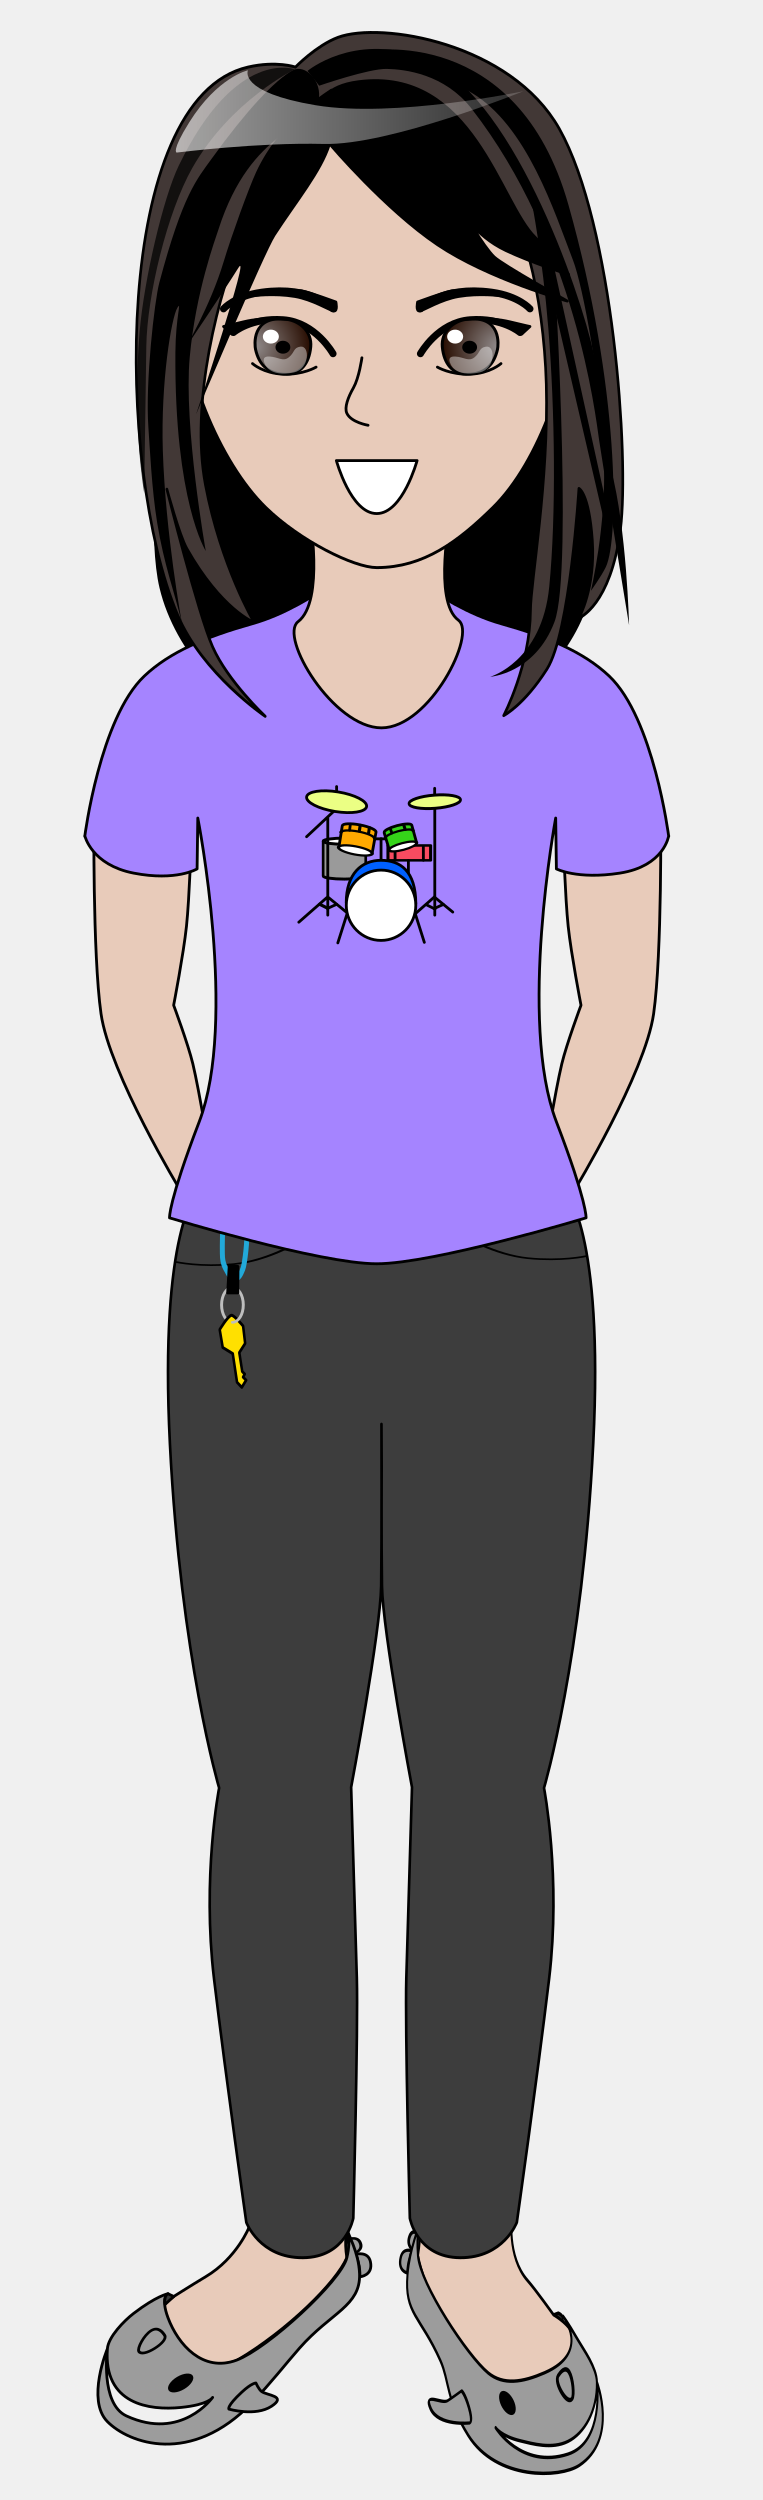
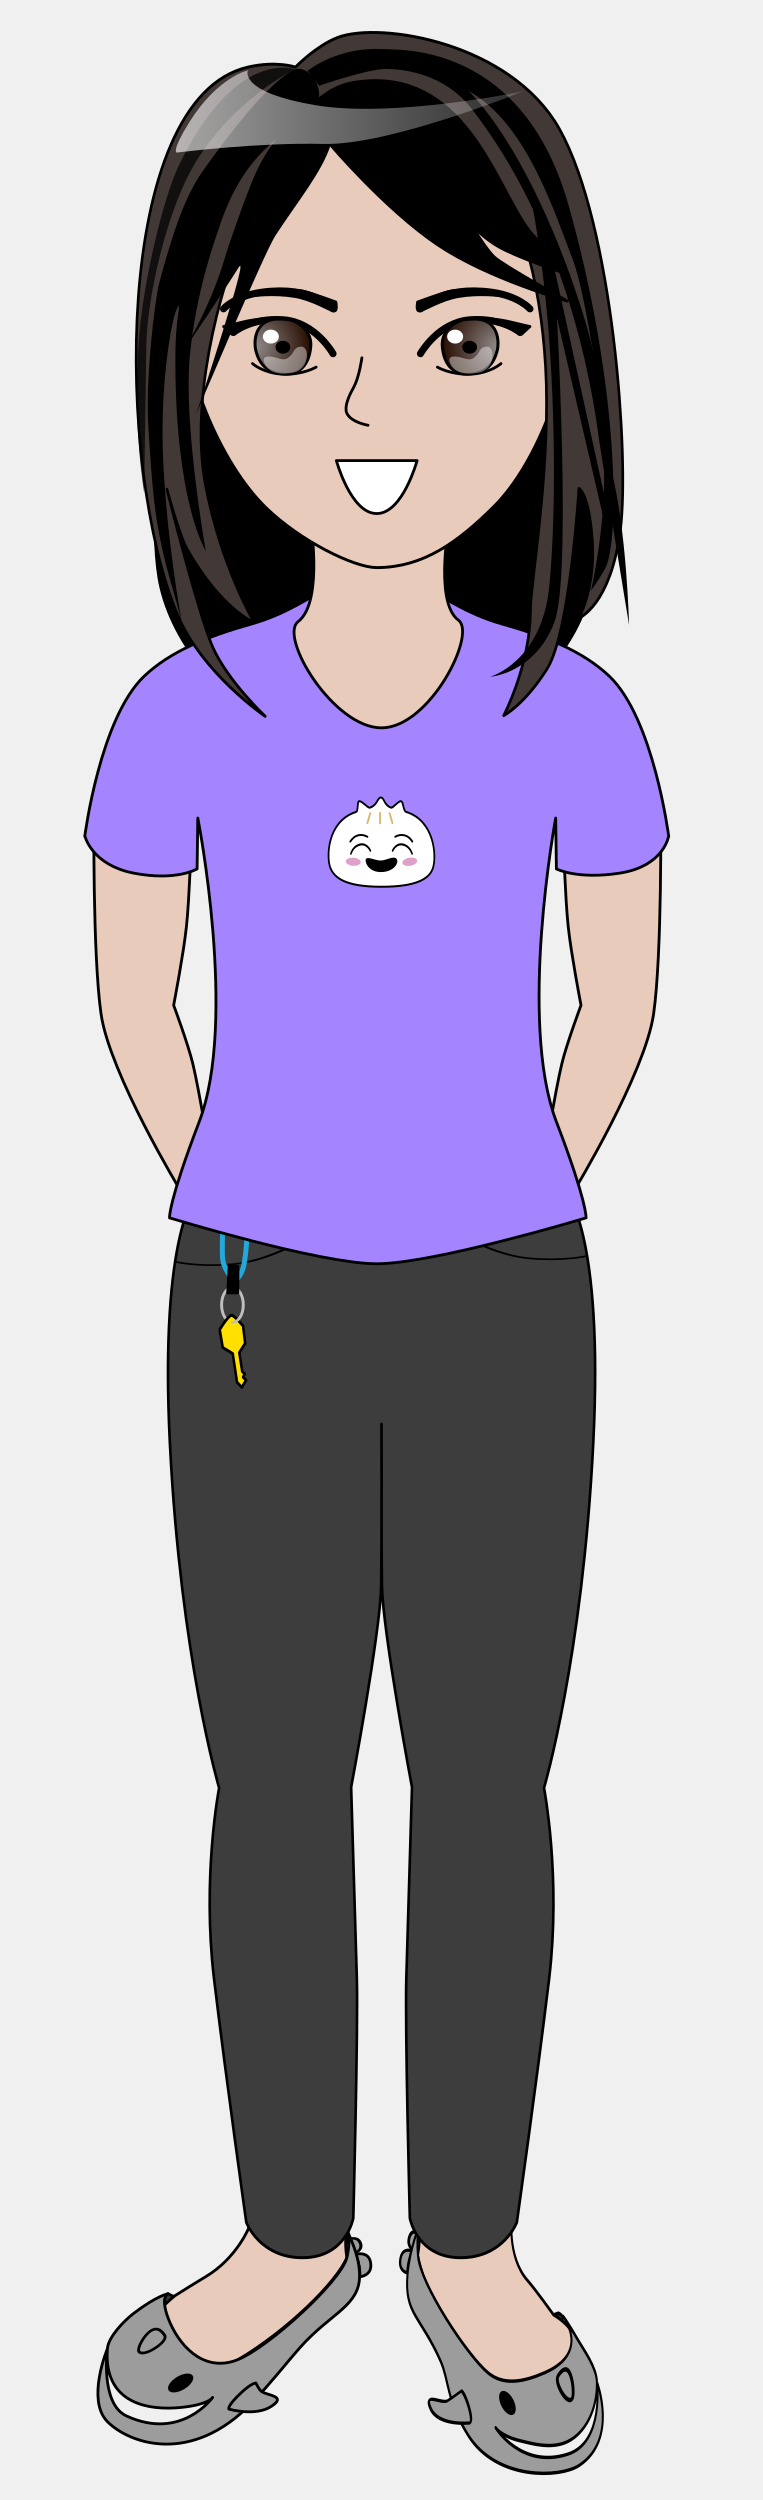
<svg xmlns="http://www.w3.org/2000/svg" viewBox="0 0 1080 3539" xml:space="preserve" style="fill-rule:evenodd;clip-rule:evenodd;stroke-linecap:round;stroke-linejoin:round;stroke-miterlimit:1.5">
  <path style="fill:none" d="M0 0h1080v1973H0z" transform="scale(1 1.79372)" />
  <path d="M307 245.038s-53.025 391.151-27.606 506.584C315.941 917.588 533.313 1012 533.313 1012s222.333-112.688 247.473-259.299C799.216 645.229 741 245.038 741 245.038S675.188 99.5 533.313 99.5 307 245.038 307 245.038Z" style="stroke:#000;stroke-width:3.42px" transform="matrix(1.21183 0 0 1.12274 -110.776 -12.213)" />
  <path d="m491 3155-7.741 56.92S495.143 3195.56 495 3185c-.143-10.56-4-30-4-30Z" style="fill:#3f3f3f;stroke:#000;stroke-width:4px" />
  <path d="M491 3196c-3.852-24.4 0-41 0-41s-13.776-34.96-73-25c-59.224 9.96-65 22-65 22s-17.339 44.51-62 71c-16.077 9.54-53.182 33-53.182 33s-31.672 36.63-11.818 62c20 25.56 88.93 35.46 110 23 71-42 140-110 155-145Z" style="fill:#e8cbba;stroke:#000;stroke-width:4px" />
  <path d="M509 3219s17.051-1.44 13-19c-3-13-18-9-18-9s3.167 10.33 4 15c.828 4.64 1 13 1 13Z" style="fill:#9c9c9c;stroke:#000;stroke-width:3.53px" transform="matrix(1.12767 0 0 1.13996 -64.346 -446.518)" />
  <path d="M509 3219s17.051-1.44 13-19c-3-13-18-9-18-9s3.167 10.33 4 15c.828 4.64 1 13 1 13Z" style="fill:#9c9c9c;stroke:#000;stroke-width:4.61px" transform="matrix(.94015 -.2006 .1591 .7457 -490.547 892.114)" />
  <path d="M491 3155s6.788 12.39 0 41c-7.792 32.84-112.032 128.51-156 145-48 18-83-22-97.182-60-10.815-28.98 0-34 0-34s-16.291 2.98-48.818 28c-13 10-35.774 33-37 50-5.665 78.58 59.231 87.48 104 83 40-4 45-14.22 45-14.22S257 3456 179 3420c-37.436-17.28-27-95-27-95s-30.211 72.26 0 103c30.211 30.74 118.453 63.24 205-27 26.565-27.7 47.166-54.48 67-77 44.784-50.85 86.469-59.46 85-105-1-31-16.816-56.49-18-64Z" style="fill:#9c9c9c;stroke:#000;stroke-width:4px" />
  <ellipse cx="432" cy="3424" rx="20" ry="10" transform="rotate(-30.796 251.946 3718.66)" />
  <path d="M458.877 3418.61c12.142 0 13.123 12.32 13.123 18.39s-10.187 9.41-22.329 9.41c-12.142 0-21.671-3.34-21.671-9.41s18.735-18.39 30.877-18.39Z" style="fill:#9c9c9c;stroke:#000;stroke-width:4.34px" transform="matrix(.8301 -.51574 .45577 .73358 -1725.16 1028.14)" />
  <path d="M323.805 3434s37.536 10.86 60.195-4-6.228-15.17-14-21c-4-3-8-12-8-12s-6 0-20 13c-21.984 20.41-18.195 24-18.195 24Z" style="fill:#9c9c9c;stroke:#000;stroke-width:4px" transform="translate(.249 -23.637)" />
  <path d="m237.818 3247 8.182 4-12.249 11s-1.295-4.51 0-9.28c1.295-4.78 4.067-5.72 4.067-5.72Z" style="fill:#383838;stroke:#000;stroke-width:4px" />
  <path d="m491 3155-7.741 56.92S495.143 3195.56 495 3185c-.143-10.56-4-30-4-30Z" style="fill:#3f3f3f;stroke:#000;stroke-width:4px" transform="matrix(-.72308 -.04675 -.07836 1.21187 1197.14 -657.16)" />
  <path d="m234.861 3251.36 11.139 2.61-21.828 20.04s-2.431-11.78-1.136-16.56c1.295-4.77 11.825-6.09 11.825-6.09Z" style="fill:#383838;stroke:#000;stroke-width:4.38px" transform="matrix(-.59206 -.03828 -.07406 1.14535 1170.035 -440.458)" />
  <path d="M491 3196c-3.852-24.4 0-41 0-41s-12.105-19.74-73-25c-68.272-5.9-105.217 12.21-105.217 12.21s5.7 48.27-38.961 74.76c-16.076 9.54-54.364 37.53-54.364 37.53s-92.557 26.14-19.952 63.19C226.799 3331.62 305.7 3353.84 336 3341c75.958-32.18 140-110 155-145Z" style="fill:#e8cbba;stroke:#000;stroke-width:4px" transform="matrix(-.72308 -.04675 -.07836 1.21187 1197.14 -657.16)" />
  <path d="M509 3219s17.051-1.44 13-19c-3-13-18-9-18-9s3.167 10.33 4 15c.828 4.64 1 13 1 13Z" style="fill:#9c9c9c;stroke:#000;stroke-width:4.06px" transform="matrix(-.8154 -.05272 -.0728 1.12583 1225.917 -379.64)" />
  <path d="M509 3219s17.051-1.44 13-19c-3-13-18-9-18-9s3.167 10.33 4 15c.828 4.64 1 13 1 13Z" style="fill:#9c9c9c;stroke:#000;stroke-width:5.46px" transform="matrix(-.66408 -.28705 -.17348 .89626 1481.938 446.901)" />
  <path d="M491 3155s6.788 12.39 0 41c-7.792 32.84-109.715 113.25-151.905 131.31-30.77 13.18-67.632 8.42-109.829-4.58-88.329-27.2-28.611-67.06-28.611-67.06s-8.258 4.94-33.1 27.18c-11.766 10.53-39.093 29.97-41.403 46.93-4.615 33.89 18.309 60.42 48.79 71.03 30.863 10.75 69.456 5.34 91.98 3.08 40-4 51.063-13.62 51.063-13.62s-55.436 46.74-144.646 25.33c-69.41-16.65-47.187-85.82-47.187-85.82s-49.315 64.77 23.95 98.13c35.785 16.29 159.603 23.75 220.232-26.58 47.776-39.65 43.745-62.2 63.58-84.72 44.784-50.85 76.555-52.07 75.086-97.61-1-31-16.816-56.49-18-64Z" style="fill:#9c9c9c;stroke:#000;stroke-width:4px" transform="matrix(-.72308 -.04675 -.07836 1.21187 1197.14 -657.16)" />
  <ellipse cx="432" cy="3424" rx="20" ry="10" transform="matrix(-.53164 -.70096 -.51001 .9827 2694.242 339.697)" />
  <path d="M458.877 3418.61c12.142 0 13.123 12.32 13.123 18.39s-10.187 9.41-22.329 9.41c-12.142 0-21.671-3.34-21.671-9.41s18.735-18.39 30.877-18.39Z" style="fill:#9c9c9c;stroke:#000;stroke-width:5.84px" transform="matrix(-.44672 -.74465 -.52053 .79482 2790.158 982.505)" />
  <path d="M331.537 3424.97s47.727 14.86 70.385 0c22.659-14.86-14.309-8.08-22.081-13.91-4-3-16.561-14.82-16.561-14.82s-6.543 1.05-21.28 13.76c-14.603 12.59-10.463 14.97-10.463 14.97Z" style="fill:#9c9c9c;stroke:#000;stroke-width:3.57px" transform="matrix(-.7898 -.28591 -.45708 1.26263 2492.612 -799.778)" />
  <path d="M874.417 1686s-180.307 44-299.827 44c-162.074 0-281.59-44-281.59-44s-61.342 54.31-44.138 358S327 2531 327 2531s-27.538 126.4-8 271 51.152 344 51.152 344 21.083 50.37 89.848 50c68.765-.37 80-56 80-56s7.837-268.91 5.608-340c-2.23-71.09-9.03-270-9.03-270s46.565-220.58 47.655-285c1.09-64.42.484-229 .484-229l.336 61s-.606 103.58.484 168c1.09 64.41 47.655 285 47.655 285s-6.8 198.91-9.03 270c-2.229 71.09 5.608 340 5.608 340s11.235 55.62 80 56c68.764.37 89.848-50 89.848-50s31.613-199.4 51.152-344c19.538-144.6-8-271-8-271s60.934-183.31 78.138-487c17.204-303.69-44.138-358-44.138-358" style="fill:#3d3d3d;stroke:#000;stroke-width:4.22px" transform="matrix(.89166 0 0 1 18.633 0)" />
  <path d="M3906.78 1757.73s-44.68 59.29-93.44 70.05c-48.76 10.75-84.52-6.49-84.52-6.49" style="fill:none;stroke:#000;stroke-width:5.25px" transform="matrix(.97819 0 0 .4519 -3398.33 963.409)" />
  <path d="M3906.78 1757.73s-44.68 59.29-93.44 70.05c-48.76 10.75-84.52-6.49-84.52-6.49" style="fill:none;stroke:#000;stroke-width:5.25px" transform="matrix(-.97819 0 0 .4519 4477.46 955.122)" />
  <path d="M328.38 1864.13c-6-10-14.331-14.73-14.38-36.13-.03-13.04-.992-48.91 5-50 0 0 13.37 2.75 26.021 6.19M345.021 1784.19c10.555 2.86 20.609 6.2 21.979 8.81 3.013 5.74-3.573 53.8-8 62-4.427 8.2-8.106 16.03-18.5 17-2.37.22 2.657 2.59 0 0" style="fill:none;stroke:#22a9d9;stroke-width:10.87px" transform="matrix(.64421 0 0 .81703 112.474 280.789)" />
  <path d="M1459.14 1936c-8.91 0-16.14-12.77-16.14-28.5s7.23-28.5 16.14-28.5" style="fill:none;stroke:#bebebe;stroke-width:4.39px" transform="matrix(.9522 0 0 .86842 -1060.356 190.65)" />
  <path d="M337 1848c-8.351 1.39-27 28-27 28l7 35 23.115 12 9.885 56 11 10 10-14-7-6 3.763-6-5.763-5-6.771-37 13.534-18-4.763-34s-21-22-27-21Z" style="fill:#ffe000;stroke:#000;stroke-width:5.96px" transform="matrix(.61351 0 0 .72324 120.811 525.399)" />
  <path d="M1459.14 1879c8.91 0 16.15 12.77 16.15 28.5s-7.24 28.5-16.15 28.5" style="fill:none;stroke:#bebebe;stroke-width:4.39px" transform="matrix(.9522 0 0 .86842 -1060.356 190.65)" />
  <path d="m335.016 1735-2.302 47h14l.318-45-12.016-2Z" style="stroke:#000;stroke-width:4.33px" transform="matrix(1 0 0 .84043 -10.29 332.775)" />
  <path d="M125 1150s-2.023 200.32 10 285 112.818 251 112.818 251L291 1645s-17.136-102-26-139c-6.705-27.99-27.182-83-27.182-83s13.985-72.33 18.182-112c4.156-39.28 7-126 7-126l-138-35Z" style="fill:#e8cbba;stroke:#000;stroke-width:4px" transform="translate(8)" />
  <path d="M125 1150s-2.023 200.32 10 285 112.818 251 112.818 251L291 1645s-17.136-102-26-139c-6.705-27.99-27.182-83-27.182-83s13.985-72.33 18.182-112c4.156-39.28 7-126 7-126l-138-35Z" style="fill:#e8cbba;stroke:#000;stroke-width:4px" transform="matrix(-1 0 0 1 1060.28 0)" />
  <path d="M533.313 1789c81.015 0 296.313-65 296.313-65s2-21-42-136c-54.573-142.63-1-430-1-430l1 72s29.26 15.38 89.687 6c63.371-9.84 69.313-53 69.313-53v1s-21.408-167.5-84.313-227c-36.279-34.317-87.488-55.674-152.687-74-90.591-25.463-176.313-108-176.313-108S447.591 857.537 357 883c-65.198 18.326-116.408 39.683-152.687 74C141.409 1016.5 120 1184 120 1184v-1s9.288 41.32 69.313 53c60.547 11.79 89.687-6 89.687-6l1-72s56.573 287.37 2 430c-44 115-42 136-42 136s212.298 65 293.313 65" style="fill:#a584ff;stroke:#000;stroke-width:4px" />
-   <path d="M1682.96 1194.59c0 2.25-14.09 4.08-31.45 4.08-17.35 0-31.44-1.83-31.44-4.08v-46.1h62.69l.2 46.1Z" style="fill:#9a9a9a;stroke:#000;stroke-width:3.94px" transform="matrix(.9599 0 0 1.0672 -1097.65 -34.771)" />
-   <ellipse cx="1651.51" cy="1194.59" rx="31.446" ry="4.082" style="fill:#fff;stroke:#000;stroke-width:3.94px" transform="matrix(.9599 0 0 1.0672 -1097.66 -84.071)" />
-   <path style="fill:#f84b60;stroke:#000;stroke-width:3.59px" d="M1722.89 1198.38h49.698v21.095h-49.698z" transform="matrix(1.21492 0 0 1 -1543.97 -1.544)" />
-   <path d="m1762.29 1199.7.06 19.47" style="fill:none;stroke:#000;stroke-width:4px" transform="translate(-1163 -1.544)" />
-   <path d="m1762.29 1199.7.06 19.47" style="fill:none;stroke:#000;stroke-width:4px" transform="translate(-1203.06 -1.515)" />
-   <path d="M1741.13 1219.59v17.86" style="fill:none;stroke:#000;stroke-width:4px" transform="translate(-1163 -1.544)" />
-   <path d="M1687.99 1188.5h28.4" style="fill:none;stroke:#000;stroke-width:4.11px" transform="matrix(.94341 0 0 1 -1067.29 -1.059)" />
-   <path d="M1702.41 1188.95v29.76" style="fill:none;stroke:#000;stroke-width:4px" transform="translate(-1163 -1.544)" />
-   <path d="m1752.82 1194.73-6.94-25.18.03.14c-.69-2.56-10-2.3-20.79.58-10.78 2.88-18.99 7.3-18.3 9.86l.01.32 7.41 24.53" style="fill:#35d419;stroke:#000;stroke-width:4px" transform="translate(-1163 -1.544)" />
-   <path d="m1734.17 1168.02 2.36 7.75" style="fill:none;stroke:#000;stroke-width:4.38px" transform="matrix(.9905 -.03123 -.03123 .89735 -1109.79 173.38)" />
-   <path d="m1715.37 1174.01 2.24 6.65" style="fill:none;stroke:#000;stroke-width:4px" transform="translate(-1163 -1.544)" />
-   <ellipse cx="1734.54" cy="1213.14" rx="21.25" ry="7.505" style="fill:#fff;stroke:#000;stroke-width:4.93px" transform="matrix(.91974 -.2458 .16524 .61831 -1225.5 874.523)" />
-   <path d="M1713.29 1213.14c0-4.14 9.52-7.5 21.25-7.5s21.25 3.36 21.25 7.5" style="fill:none;stroke:#000;stroke-width:4.93px" transform="matrix(.91974 -.2458 .16524 .61831 -1230.56 857.448)" />
-   <path d="m1752.82 1194.73-6.94-25.18.03.14c-.69-2.56-10-2.3-20.79.58-10.78 2.88-18.99 7.3-18.3 9.86l.01.32 7.41 24.53" style="fill:#ffa900;stroke:#000;stroke-width:3.34px" transform="matrix(1.07959 .52047 -.52047 1.0796 -743.812 -993.557)" />
-   <path d="m1734.17 1168.02 2.36 7.75" style="fill:none;stroke:#000;stroke-width:3.65px" transform="matrix(1.08553 .48219 -.50094 .95374 -774.422 -778.66)" />
-   <path d="m1734.17 1168.02 2.36 7.75" style="fill:none;stroke:#000;stroke-width:3.69px" transform="matrix(1.08624 .47759 -.49859 .93861 -791.427 -756.33)" />
-   <path d="m1715.37 1174.01 2.24 6.65" style="fill:none;stroke:#000;stroke-width:3.34px" transform="matrix(1.07959 .52047 -.52047 1.0796 -744.933 -993.384)" />
-   <ellipse cx="1734.54" cy="1213.14" rx="21.25" ry="7.505" style="fill:#fff;stroke:#000;stroke-width:4.11px" transform="matrix(1.12087 .21334 -.14342 .75352 -1267.25 -80.293)" />
-   <path d="M1713.29 1213.14c0-4.14 9.52-7.5 21.25-7.5s21.25 3.36 21.25 7.5" style="fill:none;stroke:#000;stroke-width:4.11px" transform="matrix(1.12087 .21334 -.14342 .75352 -1263.825 -101.36)" />
-   <path d="m1627.63 1287.53 12.8-5.87" style="fill:none;stroke:#000;stroke-width:4px" transform="translate(-1164 -1.544)" />
-   <path d="m1615.01 1281.82 12.72 6.38" style="fill:none;stroke:#000;stroke-width:4.51px" transform="matrix(.89974 -.05027 -.05027 .9748 -936.207 111.667)" />
-   <path d="m1626.99 1271.26 25.94 21.21M1627 1271l-41 36M1627 1158.34V1297M1639.5 1115v6M1639.5 1136.45v9.75L1597 1186" style="fill:none;stroke:#000;stroke-width:4px" transform="translate(-1163 -1.544)" />
-   <ellipse cx="1638" cy="1131" rx="43" ry="14" style="fill:#ebff84;stroke:#000;stroke-width:4px" transform="rotate(9.242 1033.104 -6052.145)" />
-   <path d="M1778.48 1136.45V1297" style="fill:none;stroke:#000;stroke-width:4px" transform="translate(-1163 -1.544)" />
-   <path d="m1627.63 1287.53 12.8-5.87" style="fill:none;stroke:#000;stroke-width:4px" transform="translate(-1013 -1.354)" />
-   <path d="m1615.01 1281.82 12.72 6.38M1626.99 1271.26l25.94 21.21M1627 1271l-41 36" style="fill:none;stroke:#000;stroke-width:4px" transform="translate(-1012 -1.354)" />
-   <path d="M1639.5 1115v7.92" style="fill:none;stroke:#000;stroke-width:4px" transform="translate(-1024.19 .955)" />
-   <ellipse cx="1774.5" cy="1144.17" rx="33.5" ry="7.725" style="fill:#ebff84;stroke:#000;stroke-width:3.47px" transform="matrix(1.08879 -.08538 .09462 1.20662 -1424.83 -94.175)" />
-   <path d="m1654.51 1294.45-13.29 41.87" style="fill:none;stroke:#000;stroke-width:4px" transform="translate(-1163 -1.544)" />
-   <path d="m1654.51 1294.45-13.29 41.87" style="fill:none;stroke:#000;stroke-width:4px" transform="matrix(-1 0 0 1 2241.9 -2.309)" />
-   <path d="M1653.27 1293.52c0-41.5 21.98-60.25 49.13-60.25 27.16 0 49.33 14.81 49.33 61.56" style="fill:#0060ff;stroke:#000;stroke-width:4px" transform="translate(-1163.13 -15.418)" />
-   <ellipse cx="1702.4" cy="1283.03" rx="49.202" ry="49.763" style="fill:#fff;stroke:#000;stroke-width:4px" transform="translate(-1163 -1.544)" />
+   <path d="M448 1210c-7.5-16-7-75 47-90 3.883-1.08 1.66-16.11 5-17 5.484-1.45 16.09 11.43 20.126 10.19 14.22-4.36 13.473-16.19 19.874-16.19 6.401 0 5.507 12.15 18.534 16.17 3.751 1.16 13.419-11.42 18.466-10.17 4.273 1.06 3.815 15.6 9 17 52 14 56 71 49 90-6.133 16.65-28.471 30-93.898 30-65.427 0-85.602-14-93.102-30Z" style="fill:#fff;stroke:#000;stroke-width:3.21px" transform="matrix(.776 0 0 .88318 120.108 160.155)" />
+   <path d="m522 1122-4.585 16" style="fill:none;stroke:#d6b86e;stroke-width:3.02px" transform="matrix(.88318 0 0 .88318 63.084 160.155)" />
+   <path d="m522 1122-4.585 16" style="fill:none;stroke:#d6b86e;stroke-width:3.02px" transform="matrix(-.88318 0 0 .88318 1012.5 160.155)" />
+   <path d="m522 1122-4.585 16" style="fill:none;stroke:#d6b86e;stroke-width:3.02px" transform="matrix(.849 -.2433 .2433 .849 -178.195 325.222)" />
+   <path d="M522.2 1152s-9.2-6-20.2-2c-7.75 2.82-12 10-12 10" style="fill:none;stroke:#000;stroke-width:3.42px" transform="matrix(.75518 -.01227 .01309 .80543 110.665 263.114)" />
+   <path d="M522.2 1152s-9.2-6-20.2-2c-7.75 2.82-12 10-12 10" style="fill:none;stroke:#000;stroke-width:3.42px" transform="matrix(-.75518 -.01227 -.01309 .80543 968.907 263.114)" />
+   <ellipse cx="485" cy="1193.5" rx="11" ry="6.5" style="fill:#dfa1ca" transform="matrix(.96085 .07094 -.06503 .88078 111.607 134.304)" />
+   <ellipse cx="485" cy="1193.5" rx="11" ry="6.5" style="fill:#dfa1ca" transform="matrix(-.94915 .16548 .1517 .87006 859.377 101.255)" />
+   <path d="M539.023 1218.177c7.387 0 18.704-7.522 22.514-2.18 3.81 5.344-3.912 18.52-22.514 18.52s-23.788-16.346-20.486-19.064c3.301-2.718 12.81 2.724 20.486 2.724Z" />
+   <path d="M489 1157.27s2.394-6.62 11-9.27c13-4 19 6 19 6" style="fill:none;stroke:#000;stroke-width:2.37px" transform="matrix(.9185 0 0 1.30033 47.62 -296.308)" />
+   <path d="M489 1157.27s2.394-6.62 11-9.27c13-4 19 6 19 6" style="fill:none;stroke:#000;stroke-width:2.37px" transform="matrix(-.9185 0 0 1.30033 1032.47 -296.308)" />
  <path d="M438 727h200s-25.413 124.296 11 151c26.329 19.308-40.812 152.35-109 152.35S394.253 901.304 422 880c37.952-29.14 16-153 16-153Z" style="fill:#e8cbba;stroke:#000;stroke-width:4px" />
  <path d="M542 210c169.99 0 302.563 118.71 302.563 310.5 0 109.814-53.325 244.799-123.913 308.5-52.693 47.553-105.992 85-178.65 85-35 0-118.079-37.873-170.65-85-71.039-63.681-131.913-198.278-131.913-308.5C239.437 328.71 372.01 210 542 210Z" style="fill:#e8cbba;stroke:#000;stroke-width:4.16px" transform="matrix(.91964 0 0 1 34.867 -110.5)" />
  <path d="M482.873 741h114.254S576.816 816 540 816s-57.127-75-57.127-75Z" style="fill:#fff;stroke:#000;stroke-width:4px" transform="translate(-6.687 -89)" />
  <path d="M519 599.5s-4 28.5-12 42.5c-7.576 13.257-13.061 27.879-9.313 36 6 13 30 17 30 17" style="fill:none;stroke:#000;stroke-width:4px" transform="translate(-6.687 -93)" />
  <path d="M279 557.5s15.676-18.177 54-23.5c72-10 101 23.5 101 23.5" style="fill:none;stroke:#000;stroke-width:10px" transform="translate(37.44 -120.314)" />
  <path d="M330 591s24.79-21.361 70.5-18c45.71 3.361 70.5 48 70.5 48" style="fill:none;stroke:#000;stroke-width:10px" transform="translate(.44 -120.314)" />
  <path d="M357 635s15.285 13.952 43.5 15 46.5-10 46.5-10" style="fill:none;stroke:#000;stroke-width:4px" transform="translate(.44 -120.314)" />
  <path d="M404.5 572.641c16.103 2.404 31.228 17.418 29.5 38.715-2 24.644-13.219 38.763-29.5 38.714C381 650 370.319 636.595 366 615c-1-5-6-49 38.5-42.359Z" style="fill:url(#a);stroke:#000;stroke-width:3.72px" transform="matrix(1.14811 0 0 1 -58.433 -120.314)" />
  <circle cx="389.865" cy="596.865" r="9.865" style="fill:#fff" transform="matrix(1.14811 0 0 1 -64.173 -120.36)" />
  <circle cx="403.888" cy="615.843" r="9.157" transform="matrix(1.14811 0 0 1 -63.206 -124.314)" />
  <path d="M379 635s-5.254-10.683 5.865-10c11.119.683 16.663 7.933 24.023 1 7.359-6.933 5.239-13.495 14.112-14.985 12-2.015 11.613 31.797-8 36.52C384 655 379 635 379 635Z" style="fill:#fff;fill-opacity:.41" transform="matrix(1.14811 0 0 1 -60.433 -120.314)" />
  <path d="m330 592-11-10s3.443-.572 27.097-6.229c31.935-7.637 62.903-3.13 62.903-3.13s-33.573-4.198-50.323 3.13C342.677 582.771 330 592 330 592Z" style="stroke:#000;stroke-width:3.84px" transform="matrix(1.03333 0 0 1.0475 -13.193 -147.435)" />
  <path d="M357 539s57.122-8.977 70-6.864c9.785 1.606 48 15.682 48 15.682s2.99 13.665-3 12.682c-5.922-.972-29.942-16.244-55-20.5-29.431-4.998-60-1-60-1Z" style="stroke:#000;stroke-width:4px" transform="translate(.44 -120.314)" />
  <path d="M279 557.5s15.676-18.177 54-23.5c72-10 101 23.5 101 23.5" style="fill:none;stroke:#000;stroke-width:10px" transform="matrix(-1 0 0 1 1029.19 -120.314)" />
  <path d="M330 591s24.79-21.361 70.5-18c45.71 3.361 70.5 48 70.5 48" style="fill:none;stroke:#000;stroke-width:10px" transform="matrix(-1 0 0 1 1066.19 -120.314)" />
  <path d="M357 635s15.285 13.952 43.5 15 46.5-10 46.5-10" style="fill:none;stroke:#000;stroke-width:4px" transform="matrix(-1 0 0 1 1066.19 -120.314)" />
  <path d="M404.5 572.641c16.103 2.404 31.228 17.418 29.5 38.715-2 24.644-13.219 38.763-29.5 38.714C381 650 370.319 636.595 366 615c-1-5-6-49 38.5-42.359Z" style="fill:url(#b);stroke:#000;stroke-width:3.72px" transform="matrix(-1.14811 0 0 1 1124.437 -120.314)" />
  <circle cx="389.865" cy="596.865" r="9.865" style="fill:#fff" transform="matrix(1.14811 0 0 1 196.692 -120.36)" />
  <circle cx="403.888" cy="615.843" r="9.157" transform="matrix(1.14811 0 0 1 201.104 -124.314)" />
  <path d="M379 635s-5.254-10.683 5.865-10c11.119.683 16.663 7.933 24.023 1 7.359-6.933 5.239-13.495 14.112-14.985 12-2.015 11.613 31.797-8 36.52C384 655 379 635 379 635Z" style="fill:#fff;fill-opacity:.4" transform="matrix(1.14811 0 0 1 202.433 -120.314)" />
  <path d="m330 592-11-10s3.443-.572 27.097-6.229c31.935-7.637 62.903-3.13 62.903-3.13s-33.573-4.198-50.323 3.13C342.677 582.771 330 592 330 592Z" style="stroke:#000;stroke-width:3.84px" transform="matrix(-1.03333 0 0 1.0475 1079.823 -147.435)" />
  <path d="M357 539s57.122-8.977 70-6.864c9.785 1.606 48 15.682 48 15.682s2.99 13.665-3 12.682c-5.922-.972-29.942-16.244-55-20.5-29.431-4.998-60-1-60-1Z" style="stroke:#000;stroke-width:4px" transform="matrix(-1 0 0 1 1066.19 -120.314)" />
  <path d="M465 310s-74.051 19.427-116 109c-41.949 89.573-81.227 232.598-59 339 22.227 106.402 71 181 71 181s-48-17-98-97c-10.808-17.293-29.091-78.044-29.091-78.044s45.598 163.985 66.552 206.846C322.461 1015.8 377 1062 377 1062s-91.487-55.89-127.469-133C158.531 734 154 251 352 210c41.418-8.576 69 0 69 0s30.382-28.355 61.873-39C545 150 734.5 178 805 291c78.301 125.504 102.038 430.937 89 525-14 101-60.5 117-60.5 117s24.388-39.42 19.5-102c-4.888-62.58-19.5-68-19.5-68s-12.87 189.098-46.5 237c-33.233 47.34-63 61.05-63 61.05s38.623-66.517 39-138.05c.196-37.213 26.925-168.931 23.002-296.737-3.618-117.871-35.964-232.425-78.455-266.207C618.982 289.644 465 310 465 310Z" style="fill:#423836;stroke:#000;stroke-width:3.89px" transform="matrix(.97282 0 0 1.07864 8.677 -131.509)" />
  <path d="M474.58 298.145s77.669 91.521 151.576 141.369c71.806 48.431 183.594 79.674 183.594 79.674s-91.198-50.773-103.546-62.483c-15.25-14.461-44.351-65.453-44.351-65.453s14.968 34.434 60.9 56.366c34.057 16.262 88.898 34.112 88.898 34.112s-36.001-41.706-47.05-52.359c-50.564-48.75-88.485-241.69-250.459-220.685-93.475 12.123-39.562 89.459-39.562 89.459Z" style="stroke:#000;stroke-width:4px" transform="translate(-6.687 -93)" />
  <path d="M469.323 125.274s-71.721 42.373-106.74 118.356c-10.54 22.868-34.947 90.16-46.04 127.062-19.232 63.975-55.472 124.214-55.472 124.214s57.381-85.091 76.378-115.741c18.997-30.65-59.836 207.34-59.836 207.34s96.426-228.578 112.158-252.807c30.57-47.085 66.379-90.49 78.3-128.574 13.887-44.364 1.252-79.85 1.252-79.85Z" />
  <path d="M414.773 99.377c-25.224 13.531-66.376 57.478-115.228 125.399-20.544 28.56-40.795 50.332-74.01 175.357-6.906 25.99-19.94 141.095-15.509 204.293 2.095 29.885 4.743 88.008 12.428 135.336 9.722 59.878 24.306 97.555 34.96 141.842 0 0-23.227-125.845-26.926-244-3.03-96.818 12.182-188.366 20.738-202.17 6.358-10.259-2.564 11.946-2.949 63.556-1.574 210.858 43.014 281.065 43.014 281.065s-31.518-177.106-22.735-274.098c8.404-92.808 36.428-167.845 40.742-181.296C355.774 179.733 442.885 182.69 450.89 143.592c6.126-29.922-19.594-53.078-36.117-44.215Z" />
  <path d="M272.085 238.04c-35.191 62.322-63.867 179.71-64.953 252.054a462263.28 462263.28 0 0 0-3.035 207.727s-17.566-98.418-6.303-229.717c6.155-71.749 33.154-187.939 55.366-233.876 81.021-167.557 164.246-136.08 164.246-136.08s-91.308 44.238-145.321 139.892Z" style="fill-opacity:.72" />
  <path d="M435.33 100.356s64.85-53.948 159.766-19.749c128.075 46.147 226.107 330.35 245.56 420.545 19.452 90.196 14.983 128.095 24.493 163.977 21.918 82.689 25.404 220.04 25.404 220.04s-37.242-225.985-42.431-262.003c-5.103-35.423-33.393-280.068-180.495-469.207-38.495-49.495-94.651-55.81-120.004-56.423-25.353-.613-95.756 23.783-95.756 23.783l-16.537-20.963Z" />
  <path d="M519.014 72.188s212.868-40.104 285.701 217.96c72.833 258.064 71.829 472.89 52.943 512.428-6.337 13.266-21.253 33.884-21.253 33.884s22.026-91.35 18.469-184.877c-4.207-110.645-29.552-246.421-43.754-283.243-26.206-67.948-64.952-190.959-144.463-237.535C587.145 84.23 537.591 88.31 537.591 88.31l-18.577-16.12Z" />
  <path d="M752.445 284.402s15.448 77.447 23.783 180.563c9.362 115.82 11.245 263.758 1.286 365.611-10.406 106.421-83.642 127.502-83.642 127.502s63.408-4.448 91.015-77.63c27.607-73.182-1.852-529.082-1.852-529.082l-30.59-66.964Z" />
  <path d="m784.692 379.458 73.076 331.718-.485 35.23-78.946-339.584 6.355-27.364Z" />
  <path d="M351 99.5s-43 9.5-83 73.5c-26.073 41.716-17.937 43-17.937 43s115.417-14.684 208.254-12.231C551.154 206.223 741 129.112 741 129.112S557.924 167.581 447 149s-96-49.5-96-49.5Z" style="fill:url(#c)" />
  <defs>
    <radialGradient id="a" cx="0" cy="0" r="1" gradientUnits="userSpaceOnUse" gradientTransform="matrix(68.809 0 0 78.1099 365.326 611.015)">
      <stop offset="0" style="stop-color:#918b8b;stop-opacity:1" />
      <stop offset="1" style="stop-color:#270c00;stop-opacity:1" />
    </radialGradient>
    <radialGradient id="b" cx="0" cy="0" r="1" gradientUnits="userSpaceOnUse" gradientTransform="matrix(68.809 0 0 78.1099 365.326 611.015)">
      <stop offset="0" style="stop-color:#918b8b;stop-opacity:1" />
      <stop offset="1" style="stop-color:#270c00;stop-opacity:1" />
    </radialGradient>
    <linearGradient id="c" x1="0" y1="0" x2="1" y2="0" gradientUnits="userSpaceOnUse" gradientTransform="matrix(491.233 0 0 145.538 249.767 172.269)">
      <stop offset="0" style="stop-color:white;stop-opacity:.62" />
      <stop offset="1" style="stop-color:white;stop-opacity:.17" />
    </linearGradient>
  </defs>
</svg>
